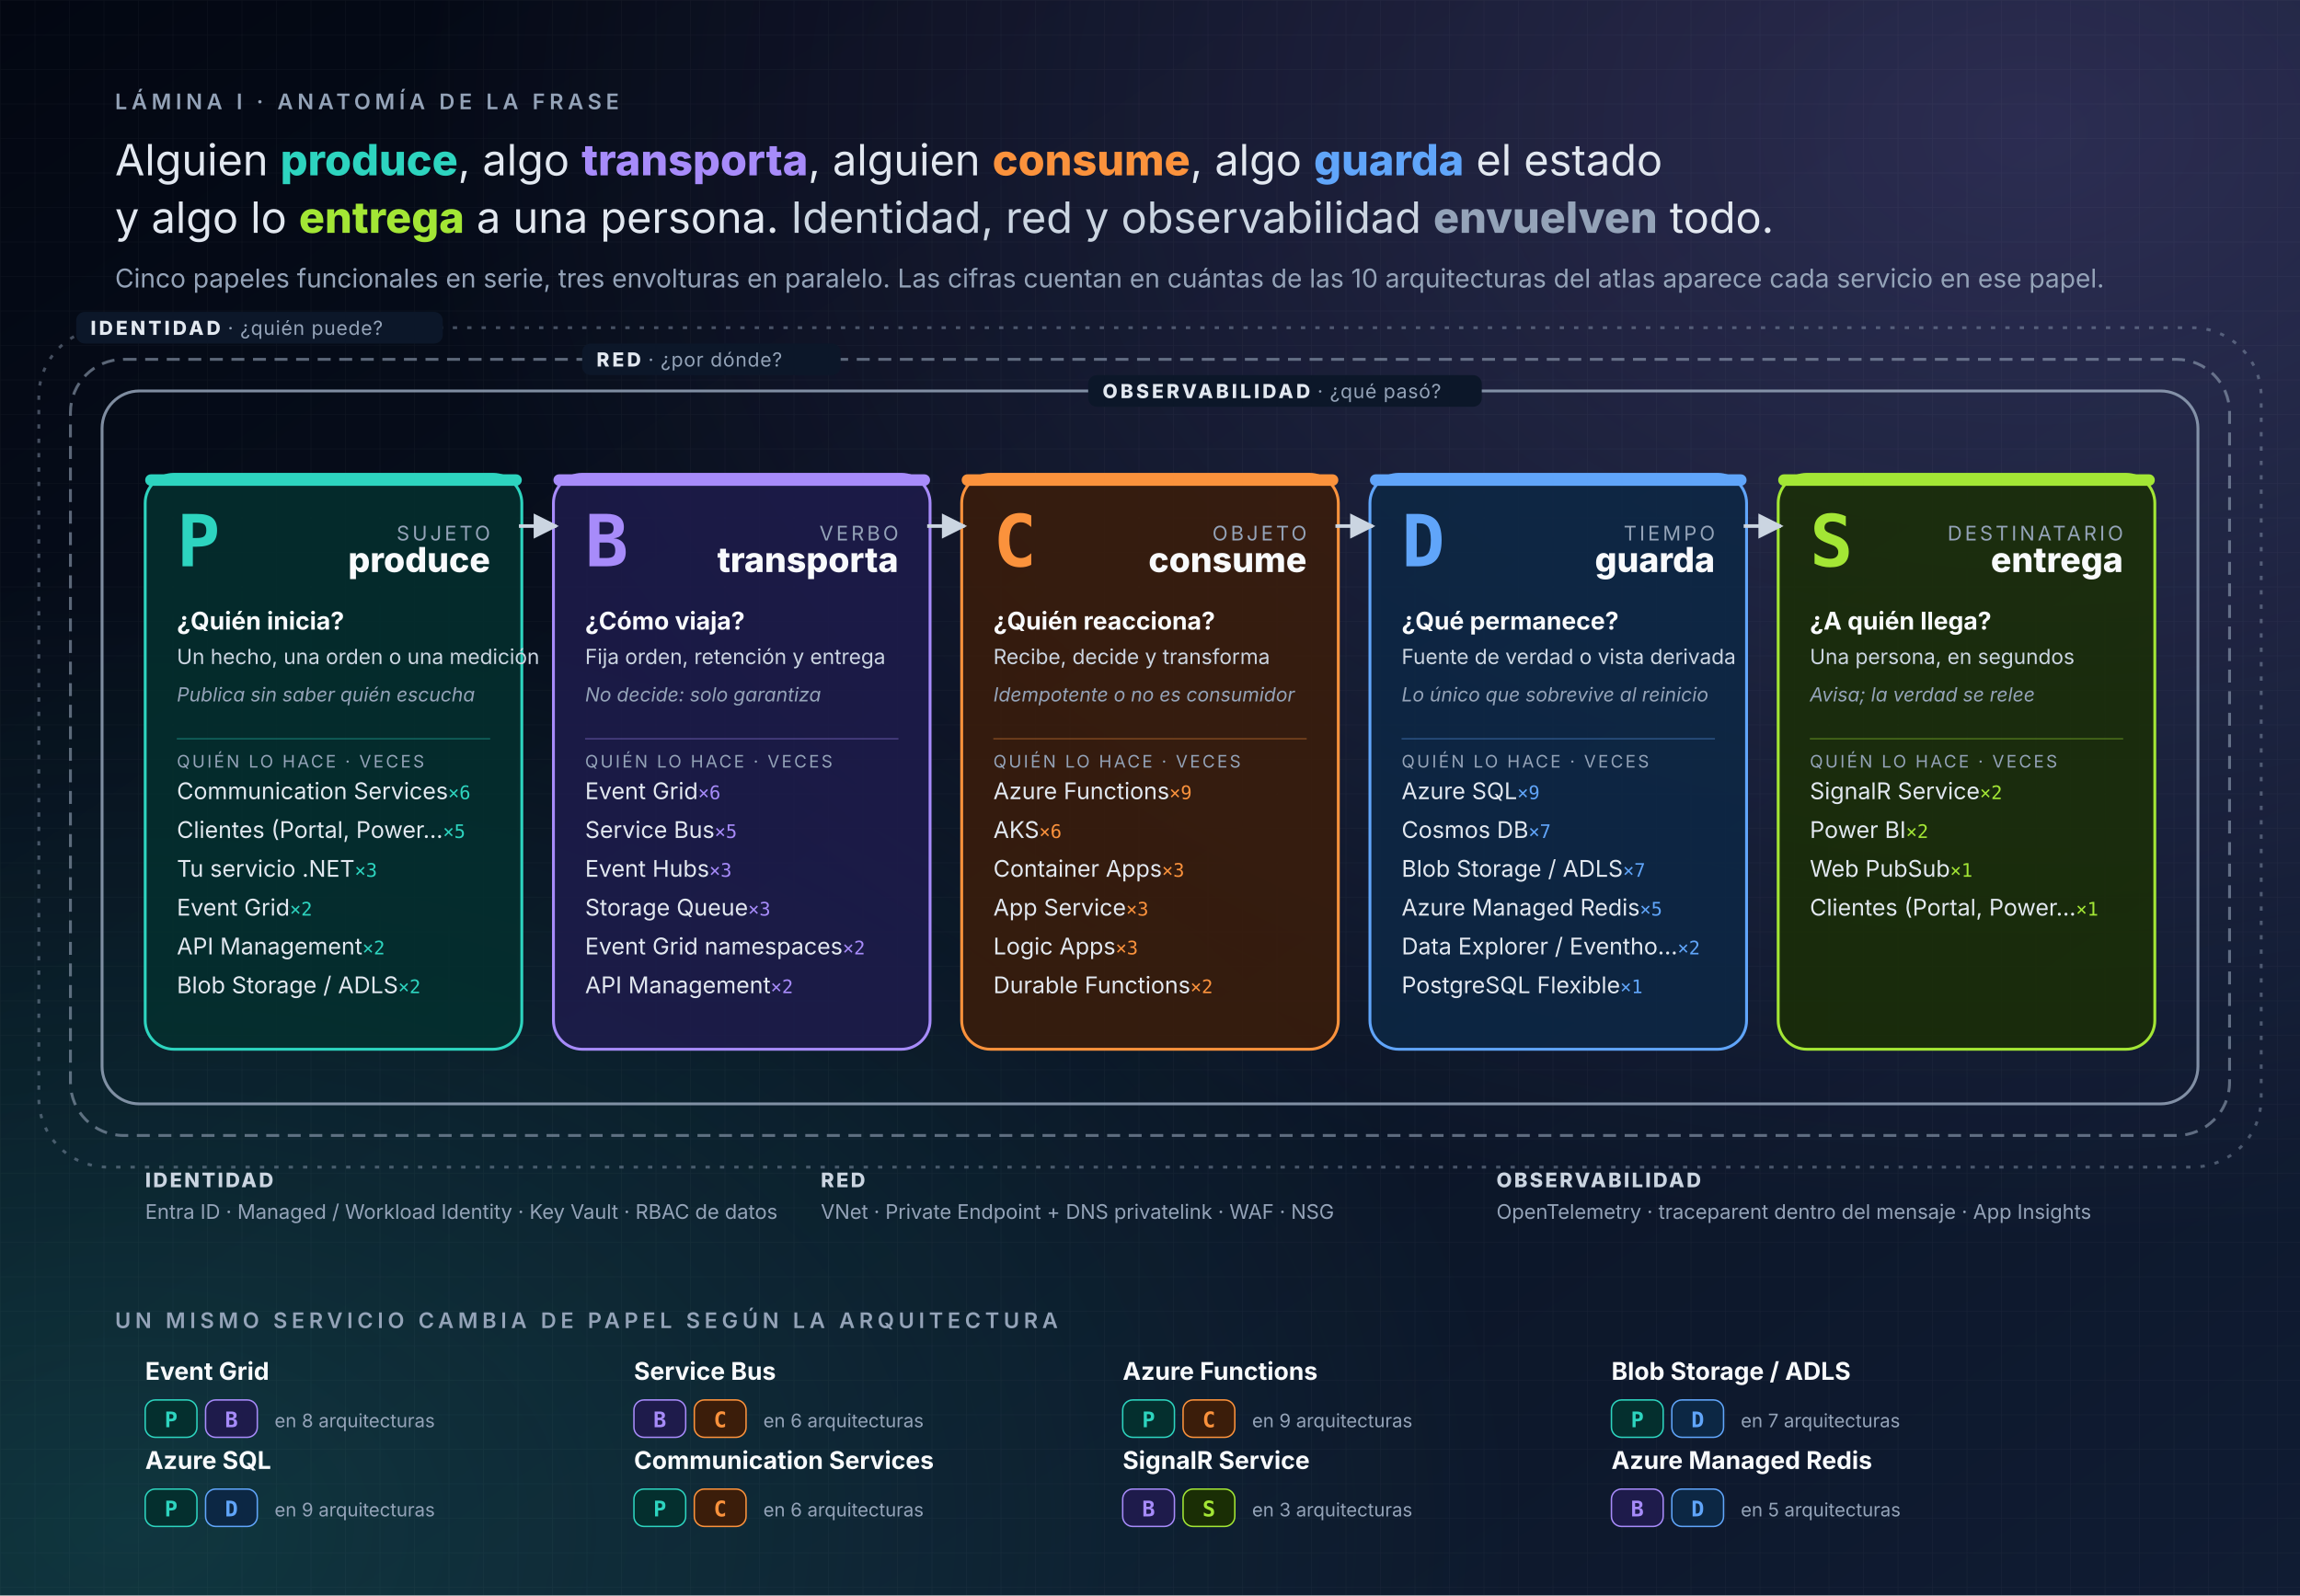
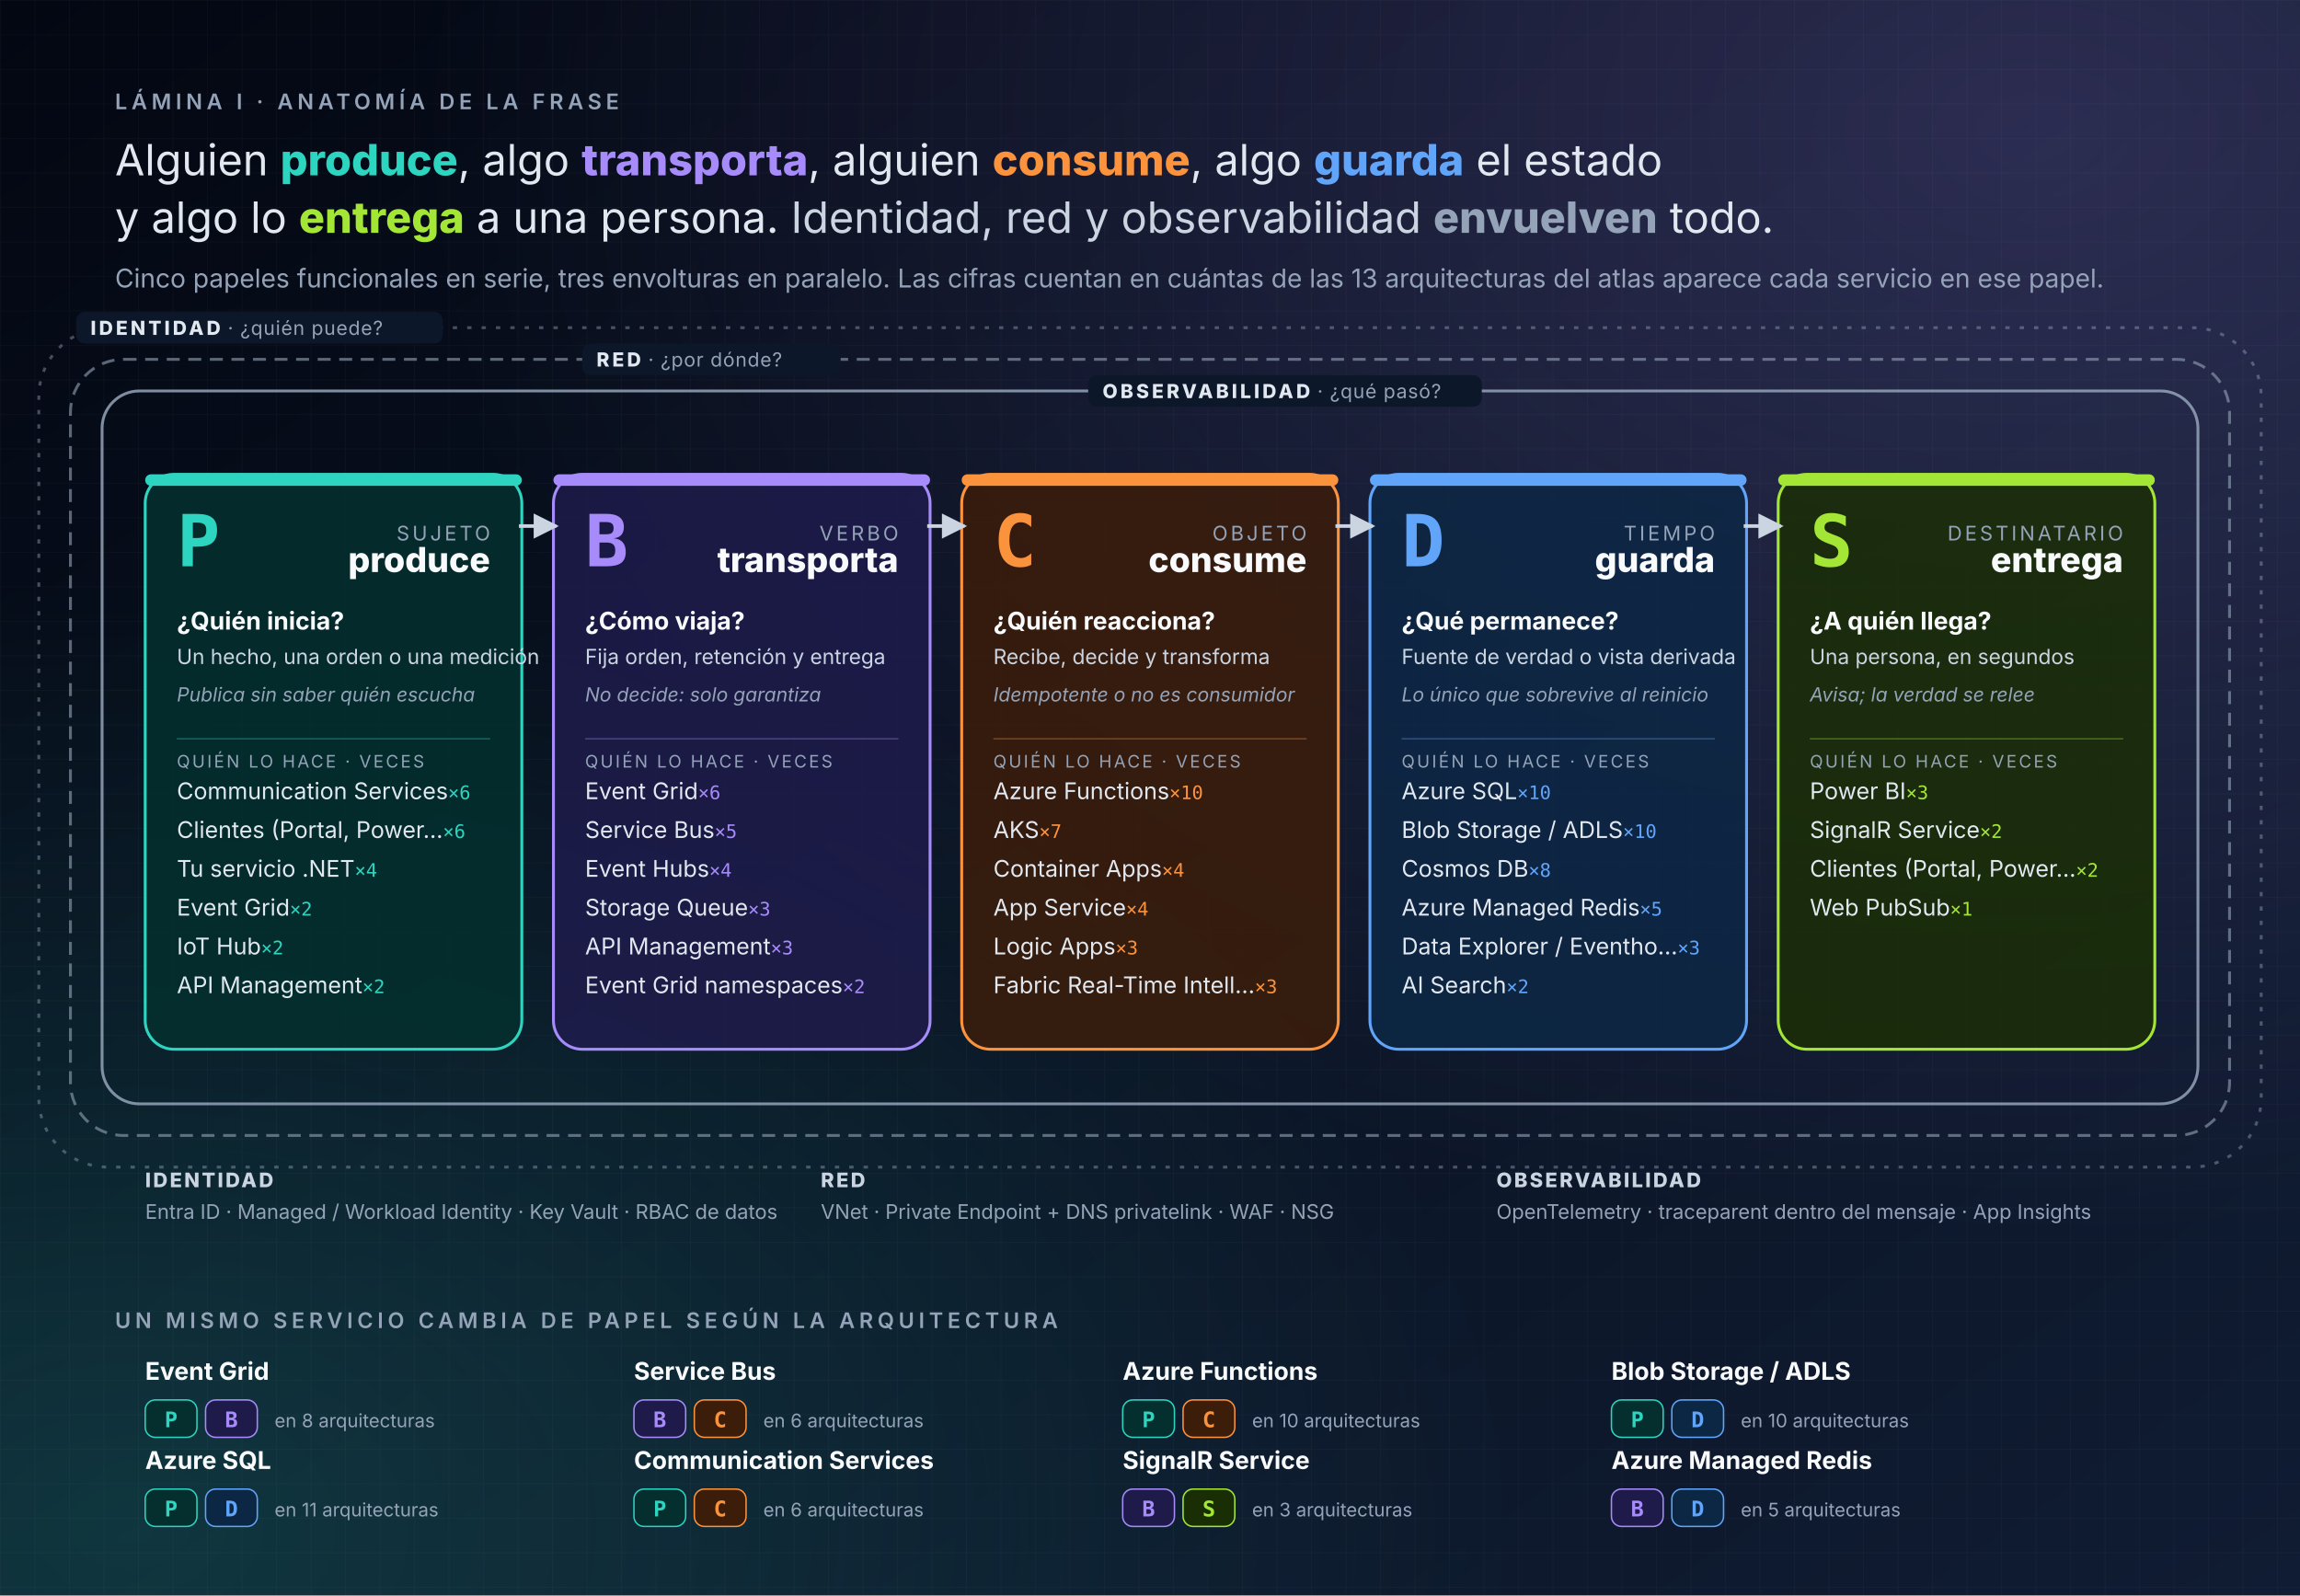
<svg xmlns="http://www.w3.org/2000/svg" viewBox="0 0 1600 1110" width="1600" height="1110" font-family="Segoe UI, Inter, 'Helvetica Neue', Arial, sans-serif" role="img" aria-labelledby="t">
  <defs>
    <linearGradient id="fondo" x1="0" y1="0" x2="1" y2="1">
      <stop offset="0" stop-color="#030712" />
      <stop offset="0.55" stop-color="#0A1424" />
      <stop offset="1" stop-color="#101C33" />
    </linearGradient>
    <radialGradient id="haloA" cx="0.88" cy="0.08" r="0.7">
      <stop offset="0" stop-color="#A78BFA" stop-opacity="0.22" />
      <stop offset="1" stop-color="#A78BFA" stop-opacity="0" />
    </radialGradient>
    <radialGradient id="haloB" cx="0.06" cy="0.96" r="0.6">
      <stop offset="0" stop-color="#2DD4BF" stop-opacity="0.18" />
      <stop offset="1" stop-color="#2DD4BF" stop-opacity="0" />
    </radialGradient>
    <pattern id="rejilla" width="24" height="24" patternUnits="userSpaceOnUse">
      <path d="M24 0H0V24" fill="none" stroke="#FFFFFF" stroke-opacity="0.035" />
    </pattern>
    <linearGradient id="trazo" x1="0" y1="0" x2="1" y2="0">
      <stop offset="0" stop-color="#2DD4BF" />
      <stop offset="0.25" stop-color="#A78BFA" />
      <stop offset="0.5" stop-color="#FB923C" />
      <stop offset="0.75" stop-color="#60A5FA" />
      <stop offset="1" stop-color="#A3E635" />
    </linearGradient>
    <marker id="flecha" viewBox="0 0 10 10" refX="9" refY="5" markerWidth="7" markerHeight="7" orient="auto-start-reverse">
      <path d="M0 0L10 5L0 10z" fill="#CBD5E1" />
    </marker>
  </defs>
  <rect width="1600" height="1110" fill="url(#fondo)" />
  <rect width="1600" height="1110" fill="url(#rejilla)" />
  <rect width="1600" height="1110" fill="url(#haloA)" />
  <rect width="1600" height="1110" fill="url(#haloB)" />
  <text x="80" y="76" font-size="15" font-weight="600" letter-spacing="3" fill="#94A3B8">LÁMINA I · ANATOMÍA DE LA FRASE</text>
  <text x="80" y="122" font-size="30" fill="#E2E8F0">Alguien <tspan fill="#2DD4BF" font-weight="800">produce</tspan>, algo <tspan fill="#A78BFA" font-weight="800">transporta</tspan>, alguien <tspan fill="#FB923C" font-weight="800">consume</tspan>, algo <tspan fill="#60A5FA" font-weight="800">guarda</tspan> el estado</text>
  <text x="80" y="162" font-size="30" fill="#E2E8F0">y algo lo <tspan fill="#A3E635" font-weight="800">entrega</tspan> a una persona. <tspan fill="#CBD5E1">Identidad, red y observabilidad</tspan>
    <tspan fill="#94A3B8" font-weight="800">envuelven</tspan> todo.</text>
-   <text x="80" y="200" font-size="18" fill="#94A3B8">Cinco papeles funcionales en serie, tres envolturas en paralelo. Las cifras cuentan en cuántas de las 10 arquitecturas del atlas aparece cada servicio en ese papel.</text>
+   <text x="80" y="200" font-size="18" fill="#94A3B8">Cinco papeles funcionales en serie, tres envolturas en paralelo. Las cifras cuentan en cuántas de las 13 arquitecturas del atlas aparece cada servicio en ese papel.</text>
  <rect x="27" y="228" width="1546" height="584" rx="48" fill="none" stroke="#94A3B8" stroke-opacity="0.45" stroke-width="2" stroke-dasharray="3 7" />
  <rect x="53" y="217" width="255" height="22" rx="6" fill="#0C1729" />
  <text x="63" y="233" font-size="13.5" font-weight="800" fill="#E2E8F0" letter-spacing="2">IDENTIDAD <tspan fill="#94A3B8" font-weight="400" letter-spacing="0.5">· ¿quién puede?</tspan>
  </text>
  <rect x="49" y="250" width="1502" height="540" rx="37" fill="none" stroke="#94A3B8" stroke-opacity="0.6" stroke-width="2" stroke-dasharray="9 6" />
  <rect x="405" y="239" width="179.8" height="22" rx="6" fill="#0C1729" />
  <text x="415" y="255" font-size="13.5" font-weight="800" fill="#E2E8F0" letter-spacing="2">RED <tspan fill="#94A3B8" font-weight="400" letter-spacing="0.5">· ¿por dónde?</tspan>
  </text>
  <rect x="71" y="272" width="1458" height="496" rx="26" fill="none" stroke="#94A3B8" stroke-opacity="0.85" stroke-width="2" />
  <rect x="757" y="261" width="273.8" height="22" rx="6" fill="#0C1729" />
  <text x="767" y="277" font-size="13.5" font-weight="800" fill="#E2E8F0" letter-spacing="2">OBSERVABILIDAD <tspan fill="#94A3B8" font-weight="400" letter-spacing="0.5">· ¿qué pasó?</tspan>
  </text>
  <g transform="translate(101,330)">
    <rect width="262" height="400" rx="20" fill="#042F2E" fill-opacity="0.85" stroke="#2DD4BF" stroke-width="2" />
    <rect width="262" height="8" rx="4" fill="#2DD4BF" />
    <text x="22" y="64" font-size="50" font-weight="800" fill="#2DD4BF" font-family="'IBM Plex Mono', 'JetBrains Mono', Consolas, monospace">P</text>
    <text x="240" y="46" font-size="14" fill="#94A3B8" text-anchor="end" letter-spacing="2">SUJETO</text>
    <text x="240" y="68" font-size="24" font-weight="800" fill="#F8FAFC" text-anchor="end">produce</text>
    <text x="22" y="108" font-size="17" font-weight="700" fill="#F8FAFC">¿Quién inicia?</text>
    <text x="22" y="132" font-size="14.5" fill="#CBD5E1">Un hecho, una orden o una medición</text>
    <text x="22" y="158" font-size="13.5" fill="#94A3B8" font-style="italic">Publica sin saber quién escucha</text>
    <line x1="22" y1="184" x2="240" y2="184" stroke="#2DD4BF" stroke-opacity="0.35" />
    <text x="22" y="204" font-size="12" fill="#94A3B8" letter-spacing="1.5">QUIÉN LO HACE · VECES</text>
    <text x="22" y="226" font-size="16" fill="#E2E8F0">Communication Services<tspan fill="#2DD4BF" font-family="'IBM Plex Mono', 'JetBrains Mono', Consolas, monospace" font-size="13">  ×6</tspan>
    </text>
-     <text x="22" y="253" font-size="16" fill="#E2E8F0">Clientes (Portal, Power…<tspan fill="#2DD4BF" font-family="'IBM Plex Mono', 'JetBrains Mono', Consolas, monospace" font-size="13">  ×5</tspan>
-     </text>
-     <text x="22" y="280" font-size="16" fill="#E2E8F0">Tu servicio .NET<tspan fill="#2DD4BF" font-family="'IBM Plex Mono', 'JetBrains Mono', Consolas, monospace" font-size="13">  ×3</tspan>
+     <text x="22" y="253" font-size="16" fill="#E2E8F0">Clientes (Portal, Power…<tspan fill="#2DD4BF" font-family="'IBM Plex Mono', 'JetBrains Mono', Consolas, monospace" font-size="13">  ×6</tspan>
+     </text>
+     <text x="22" y="280" font-size="16" fill="#E2E8F0">Tu servicio .NET<tspan fill="#2DD4BF" font-family="'IBM Plex Mono', 'JetBrains Mono', Consolas, monospace" font-size="13">  ×4</tspan>
    </text>
    <text x="22" y="307" font-size="16" fill="#E2E8F0">Event Grid<tspan fill="#2DD4BF" font-family="'IBM Plex Mono', 'JetBrains Mono', Consolas, monospace" font-size="13">  ×2</tspan>
    </text>
-     <text x="22" y="334" font-size="16" fill="#E2E8F0">API Management<tspan fill="#2DD4BF" font-family="'IBM Plex Mono', 'JetBrains Mono', Consolas, monospace" font-size="13">  ×2</tspan>
-     </text>
-     <text x="22" y="361" font-size="16" fill="#E2E8F0">Blob Storage / ADLS<tspan fill="#2DD4BF" font-family="'IBM Plex Mono', 'JetBrains Mono', Consolas, monospace" font-size="13">  ×2</tspan>
+     <text x="22" y="334" font-size="16" fill="#E2E8F0">IoT Hub<tspan fill="#2DD4BF" font-family="'IBM Plex Mono', 'JetBrains Mono', Consolas, monospace" font-size="13">  ×2</tspan>
+     </text>
+     <text x="22" y="361" font-size="16" fill="#E2E8F0">API Management<tspan fill="#2DD4BF" font-family="'IBM Plex Mono', 'JetBrains Mono', Consolas, monospace" font-size="13">  ×2</tspan>
    </text>
  </g>
  <g transform="translate(385,330)">
    <rect width="262" height="400" rx="20" fill="#1E1B4B" fill-opacity="0.85" stroke="#A78BFA" stroke-width="2" />
    <rect width="262" height="8" rx="4" fill="#A78BFA" />
    <text x="22" y="64" font-size="50" font-weight="800" fill="#A78BFA" font-family="'IBM Plex Mono', 'JetBrains Mono', Consolas, monospace">B</text>
    <text x="240" y="46" font-size="14" fill="#94A3B8" text-anchor="end" letter-spacing="2">VERBO</text>
    <text x="240" y="68" font-size="24" font-weight="800" fill="#F8FAFC" text-anchor="end">transporta</text>
    <text x="22" y="108" font-size="17" font-weight="700" fill="#F8FAFC">¿Cómo viaja?</text>
    <text x="22" y="132" font-size="14.5" fill="#CBD5E1">Fija orden, retención y entrega</text>
    <text x="22" y="158" font-size="13.5" fill="#94A3B8" font-style="italic">No decide: solo garantiza</text>
    <line x1="22" y1="184" x2="240" y2="184" stroke="#A78BFA" stroke-opacity="0.35" />
    <text x="22" y="204" font-size="12" fill="#94A3B8" letter-spacing="1.5">QUIÉN LO HACE · VECES</text>
    <text x="22" y="226" font-size="16" fill="#E2E8F0">Event Grid<tspan fill="#A78BFA" font-family="'IBM Plex Mono', 'JetBrains Mono', Consolas, monospace" font-size="13">  ×6</tspan>
    </text>
    <text x="22" y="253" font-size="16" fill="#E2E8F0">Service Bus<tspan fill="#A78BFA" font-family="'IBM Plex Mono', 'JetBrains Mono', Consolas, monospace" font-size="13">  ×5</tspan>
    </text>
-     <text x="22" y="280" font-size="16" fill="#E2E8F0">Event Hubs<tspan fill="#A78BFA" font-family="'IBM Plex Mono', 'JetBrains Mono', Consolas, monospace" font-size="13">  ×3</tspan>
+     <text x="22" y="280" font-size="16" fill="#E2E8F0">Event Hubs<tspan fill="#A78BFA" font-family="'IBM Plex Mono', 'JetBrains Mono', Consolas, monospace" font-size="13">  ×4</tspan>
    </text>
    <text x="22" y="307" font-size="16" fill="#E2E8F0">Storage Queue<tspan fill="#A78BFA" font-family="'IBM Plex Mono', 'JetBrains Mono', Consolas, monospace" font-size="13">  ×3</tspan>
    </text>
-     <text x="22" y="334" font-size="16" fill="#E2E8F0">Event Grid namespaces<tspan fill="#A78BFA" font-family="'IBM Plex Mono', 'JetBrains Mono', Consolas, monospace" font-size="13">  ×2</tspan>
-     </text>
-     <text x="22" y="361" font-size="16" fill="#E2E8F0">API Management<tspan fill="#A78BFA" font-family="'IBM Plex Mono', 'JetBrains Mono', Consolas, monospace" font-size="13">  ×2</tspan>
+     <text x="22" y="334" font-size="16" fill="#E2E8F0">API Management<tspan fill="#A78BFA" font-family="'IBM Plex Mono', 'JetBrains Mono', Consolas, monospace" font-size="13">  ×3</tspan>
+     </text>
+     <text x="22" y="361" font-size="16" fill="#E2E8F0">Event Grid namespaces<tspan fill="#A78BFA" font-family="'IBM Plex Mono', 'JetBrains Mono', Consolas, monospace" font-size="13">  ×2</tspan>
    </text>
  </g>
  <g transform="translate(669,330)">
    <rect width="262" height="400" rx="20" fill="#3B1D0A" fill-opacity="0.85" stroke="#FB923C" stroke-width="2" />
    <rect width="262" height="8" rx="4" fill="#FB923C" />
    <text x="22" y="64" font-size="50" font-weight="800" fill="#FB923C" font-family="'IBM Plex Mono', 'JetBrains Mono', Consolas, monospace">C</text>
    <text x="240" y="46" font-size="14" fill="#94A3B8" text-anchor="end" letter-spacing="2">OBJETO</text>
    <text x="240" y="68" font-size="24" font-weight="800" fill="#F8FAFC" text-anchor="end">consume</text>
    <text x="22" y="108" font-size="17" font-weight="700" fill="#F8FAFC">¿Quién reacciona?</text>
    <text x="22" y="132" font-size="14.5" fill="#CBD5E1">Recibe, decide y transforma</text>
    <text x="22" y="158" font-size="13.5" fill="#94A3B8" font-style="italic">Idempotente o no es consumidor</text>
    <line x1="22" y1="184" x2="240" y2="184" stroke="#FB923C" stroke-opacity="0.35" />
    <text x="22" y="204" font-size="12" fill="#94A3B8" letter-spacing="1.5">QUIÉN LO HACE · VECES</text>
-     <text x="22" y="226" font-size="16" fill="#E2E8F0">Azure Functions<tspan fill="#FB923C" font-family="'IBM Plex Mono', 'JetBrains Mono', Consolas, monospace" font-size="13">  ×9</tspan>
-     </text>
-     <text x="22" y="253" font-size="16" fill="#E2E8F0">AKS<tspan fill="#FB923C" font-family="'IBM Plex Mono', 'JetBrains Mono', Consolas, monospace" font-size="13">  ×6</tspan>
-     </text>
-     <text x="22" y="280" font-size="16" fill="#E2E8F0">Container Apps<tspan fill="#FB923C" font-family="'IBM Plex Mono', 'JetBrains Mono', Consolas, monospace" font-size="13">  ×3</tspan>
-     </text>
-     <text x="22" y="307" font-size="16" fill="#E2E8F0">App Service<tspan fill="#FB923C" font-family="'IBM Plex Mono', 'JetBrains Mono', Consolas, monospace" font-size="13">  ×3</tspan>
+     <text x="22" y="226" font-size="16" fill="#E2E8F0">Azure Functions<tspan fill="#FB923C" font-family="'IBM Plex Mono', 'JetBrains Mono', Consolas, monospace" font-size="13">  ×10</tspan>
+     </text>
+     <text x="22" y="253" font-size="16" fill="#E2E8F0">AKS<tspan fill="#FB923C" font-family="'IBM Plex Mono', 'JetBrains Mono', Consolas, monospace" font-size="13">  ×7</tspan>
+     </text>
+     <text x="22" y="280" font-size="16" fill="#E2E8F0">Container Apps<tspan fill="#FB923C" font-family="'IBM Plex Mono', 'JetBrains Mono', Consolas, monospace" font-size="13">  ×4</tspan>
+     </text>
+     <text x="22" y="307" font-size="16" fill="#E2E8F0">App Service<tspan fill="#FB923C" font-family="'IBM Plex Mono', 'JetBrains Mono', Consolas, monospace" font-size="13">  ×4</tspan>
    </text>
    <text x="22" y="334" font-size="16" fill="#E2E8F0">Logic Apps<tspan fill="#FB923C" font-family="'IBM Plex Mono', 'JetBrains Mono', Consolas, monospace" font-size="13">  ×3</tspan>
    </text>
-     <text x="22" y="361" font-size="16" fill="#E2E8F0">Durable Functions<tspan fill="#FB923C" font-family="'IBM Plex Mono', 'JetBrains Mono', Consolas, monospace" font-size="13">  ×2</tspan>
+     <text x="22" y="361" font-size="16" fill="#E2E8F0">Fabric Real-Time Intell…<tspan fill="#FB923C" font-family="'IBM Plex Mono', 'JetBrains Mono', Consolas, monospace" font-size="13">  ×3</tspan>
    </text>
  </g>
  <g transform="translate(953,330)">
    <rect width="262" height="400" rx="20" fill="#0C2744" fill-opacity="0.85" stroke="#60A5FA" stroke-width="2" />
    <rect width="262" height="8" rx="4" fill="#60A5FA" />
    <text x="22" y="64" font-size="50" font-weight="800" fill="#60A5FA" font-family="'IBM Plex Mono', 'JetBrains Mono', Consolas, monospace">D</text>
    <text x="240" y="46" font-size="14" fill="#94A3B8" text-anchor="end" letter-spacing="2">TIEMPO</text>
    <text x="240" y="68" font-size="24" font-weight="800" fill="#F8FAFC" text-anchor="end">guarda</text>
    <text x="22" y="108" font-size="17" font-weight="700" fill="#F8FAFC">¿Qué permanece?</text>
    <text x="22" y="132" font-size="14.5" fill="#CBD5E1">Fuente de verdad o vista derivada</text>
    <text x="22" y="158" font-size="13.5" fill="#94A3B8" font-style="italic">Lo único que sobrevive al reinicio</text>
    <line x1="22" y1="184" x2="240" y2="184" stroke="#60A5FA" stroke-opacity="0.35" />
    <text x="22" y="204" font-size="12" fill="#94A3B8" letter-spacing="1.5">QUIÉN LO HACE · VECES</text>
-     <text x="22" y="226" font-size="16" fill="#E2E8F0">Azure SQL<tspan fill="#60A5FA" font-family="'IBM Plex Mono', 'JetBrains Mono', Consolas, monospace" font-size="13">  ×9</tspan>
-     </text>
-     <text x="22" y="253" font-size="16" fill="#E2E8F0">Cosmos DB<tspan fill="#60A5FA" font-family="'IBM Plex Mono', 'JetBrains Mono', Consolas, monospace" font-size="13">  ×7</tspan>
-     </text>
-     <text x="22" y="280" font-size="16" fill="#E2E8F0">Blob Storage / ADLS<tspan fill="#60A5FA" font-family="'IBM Plex Mono', 'JetBrains Mono', Consolas, monospace" font-size="13">  ×7</tspan>
+     <text x="22" y="226" font-size="16" fill="#E2E8F0">Azure SQL<tspan fill="#60A5FA" font-family="'IBM Plex Mono', 'JetBrains Mono', Consolas, monospace" font-size="13">  ×10</tspan>
+     </text>
+     <text x="22" y="253" font-size="16" fill="#E2E8F0">Blob Storage / ADLS<tspan fill="#60A5FA" font-family="'IBM Plex Mono', 'JetBrains Mono', Consolas, monospace" font-size="13">  ×10</tspan>
+     </text>
+     <text x="22" y="280" font-size="16" fill="#E2E8F0">Cosmos DB<tspan fill="#60A5FA" font-family="'IBM Plex Mono', 'JetBrains Mono', Consolas, monospace" font-size="13">  ×8</tspan>
    </text>
    <text x="22" y="307" font-size="16" fill="#E2E8F0">Azure Managed Redis<tspan fill="#60A5FA" font-family="'IBM Plex Mono', 'JetBrains Mono', Consolas, monospace" font-size="13">  ×5</tspan>
    </text>
-     <text x="22" y="334" font-size="16" fill="#E2E8F0">Data Explorer / Eventho…<tspan fill="#60A5FA" font-family="'IBM Plex Mono', 'JetBrains Mono', Consolas, monospace" font-size="13">  ×2</tspan>
-     </text>
-     <text x="22" y="361" font-size="16" fill="#E2E8F0">PostgreSQL Flexible<tspan fill="#60A5FA" font-family="'IBM Plex Mono', 'JetBrains Mono', Consolas, monospace" font-size="13">  ×1</tspan>
+     <text x="22" y="334" font-size="16" fill="#E2E8F0">Data Explorer / Eventho…<tspan fill="#60A5FA" font-family="'IBM Plex Mono', 'JetBrains Mono', Consolas, monospace" font-size="13">  ×3</tspan>
+     </text>
+     <text x="22" y="361" font-size="16" fill="#E2E8F0">AI Search<tspan fill="#60A5FA" font-family="'IBM Plex Mono', 'JetBrains Mono', Consolas, monospace" font-size="13">  ×2</tspan>
    </text>
  </g>
  <g transform="translate(1237,330)">
    <rect width="262" height="400" rx="20" fill="#1A2E05" fill-opacity="0.85" stroke="#A3E635" stroke-width="2" />
    <rect width="262" height="8" rx="4" fill="#A3E635" />
    <text x="22" y="64" font-size="50" font-weight="800" fill="#A3E635" font-family="'IBM Plex Mono', 'JetBrains Mono', Consolas, monospace">S</text>
    <text x="240" y="46" font-size="14" fill="#94A3B8" text-anchor="end" letter-spacing="2">DESTINATARIO</text>
    <text x="240" y="68" font-size="24" font-weight="800" fill="#F8FAFC" text-anchor="end">entrega</text>
    <text x="22" y="108" font-size="17" font-weight="700" fill="#F8FAFC">¿A quién llega?</text>
    <text x="22" y="132" font-size="14.5" fill="#CBD5E1">Una persona, en segundos</text>
    <text x="22" y="158" font-size="13.5" fill="#94A3B8" font-style="italic">Avisa; la verdad se relee</text>
    <line x1="22" y1="184" x2="240" y2="184" stroke="#A3E635" stroke-opacity="0.35" />
    <text x="22" y="204" font-size="12" fill="#94A3B8" letter-spacing="1.5">QUIÉN LO HACE · VECES</text>
-     <text x="22" y="226" font-size="16" fill="#E2E8F0">SignalR Service<tspan fill="#A3E635" font-family="'IBM Plex Mono', 'JetBrains Mono', Consolas, monospace" font-size="13">  ×2</tspan>
-     </text>
-     <text x="22" y="253" font-size="16" fill="#E2E8F0">Power BI<tspan fill="#A3E635" font-family="'IBM Plex Mono', 'JetBrains Mono', Consolas, monospace" font-size="13">  ×2</tspan>
-     </text>
-     <text x="22" y="280" font-size="16" fill="#E2E8F0">Web PubSub<tspan fill="#A3E635" font-family="'IBM Plex Mono', 'JetBrains Mono', Consolas, monospace" font-size="13">  ×1</tspan>
-     </text>
-     <text x="22" y="307" font-size="16" fill="#E2E8F0">Clientes (Portal, Power…<tspan fill="#A3E635" font-family="'IBM Plex Mono', 'JetBrains Mono', Consolas, monospace" font-size="13">  ×1</tspan>
+     <text x="22" y="226" font-size="16" fill="#E2E8F0">Power BI<tspan fill="#A3E635" font-family="'IBM Plex Mono', 'JetBrains Mono', Consolas, monospace" font-size="13">  ×3</tspan>
+     </text>
+     <text x="22" y="253" font-size="16" fill="#E2E8F0">SignalR Service<tspan fill="#A3E635" font-family="'IBM Plex Mono', 'JetBrains Mono', Consolas, monospace" font-size="13">  ×2</tspan>
+     </text>
+     <text x="22" y="280" font-size="16" fill="#E2E8F0">Clientes (Portal, Power…<tspan fill="#A3E635" font-family="'IBM Plex Mono', 'JetBrains Mono', Consolas, monospace" font-size="13">  ×2</tspan>
+     </text>
+     <text x="22" y="307" font-size="16" fill="#E2E8F0">Web PubSub<tspan fill="#A3E635" font-family="'IBM Plex Mono', 'JetBrains Mono', Consolas, monospace" font-size="13">  ×1</tspan>
    </text>
  </g>
  <line x1="361" y1="366" x2="387" y2="366" stroke="#CBD5E1" stroke-width="2.5" marker-end="url(#flecha)" />
  <line x1="645" y1="366" x2="671" y2="366" stroke="#CBD5E1" stroke-width="2.5" marker-end="url(#flecha)" />
  <line x1="929" y1="366" x2="955" y2="366" stroke="#CBD5E1" stroke-width="2.5" marker-end="url(#flecha)" />
  <line x1="1213" y1="366" x2="1239" y2="366" stroke="#CBD5E1" stroke-width="2.5" marker-end="url(#flecha)" />
  <g transform="translate(101,826)">
    <text font-size="14" font-weight="800" fill="#CBD5E1" letter-spacing="1.5">IDENTIDAD</text>
    <text y="22" font-size="14" fill="#94A3B8">Entra ID · Managed / Workload Identity · Key Vault · RBAC de datos</text>
  </g>
  <g transform="translate(571,826)">
    <text font-size="14" font-weight="800" fill="#CBD5E1" letter-spacing="1.5">RED</text>
    <text y="22" font-size="14" fill="#94A3B8">VNet · Private Endpoint + DNS privatelink · WAF · NSG</text>
  </g>
  <g transform="translate(1041,826)">
    <text font-size="14" font-weight="800" fill="#CBD5E1" letter-spacing="1.5">OBSERVABILIDAD</text>
    <text y="22" font-size="14" fill="#94A3B8">OpenTelemetry · traceparent dentro del mensaje · App Insights</text>
  </g>
  <text x="80" y="924" font-size="15" font-weight="600" letter-spacing="3" fill="#94A3B8">UN MISMO SERVICIO CAMBIA DE PAPEL SEGÚN LA ARQUITECTURA</text>
  <g transform="translate(101,960)">
    <text font-size="17" font-weight="700" fill="#F8FAFC">Event Grid</text>
    <g transform="translate(0,14)">
      <rect width="36" height="26" rx="7" fill="#042F2E" stroke="#2DD4BF" />
      <text x="18" y="19" font-size="15" font-weight="800" fill="#2DD4BF" text-anchor="middle" font-family="'IBM Plex Mono', 'JetBrains Mono', Consolas, monospace">P</text>
    </g>
    <g transform="translate(42,14)">
      <rect width="36" height="26" rx="7" fill="#1E1B4B" stroke="#A78BFA" />
      <text x="18" y="19" font-size="15" font-weight="800" fill="#A78BFA" text-anchor="middle" font-family="'IBM Plex Mono', 'JetBrains Mono', Consolas, monospace">B</text>
    </g>
    <text x="90" y="33" font-size="13" fill="#94A3B8">en 8 arquitecturas</text>
  </g>
  <g transform="translate(441,960)">
    <text font-size="17" font-weight="700" fill="#F8FAFC">Service Bus</text>
    <g transform="translate(0,14)">
      <rect width="36" height="26" rx="7" fill="#1E1B4B" stroke="#A78BFA" />
      <text x="18" y="19" font-size="15" font-weight="800" fill="#A78BFA" text-anchor="middle" font-family="'IBM Plex Mono', 'JetBrains Mono', Consolas, monospace">B</text>
    </g>
    <g transform="translate(42,14)">
      <rect width="36" height="26" rx="7" fill="#3B1D0A" stroke="#FB923C" />
      <text x="18" y="19" font-size="15" font-weight="800" fill="#FB923C" text-anchor="middle" font-family="'IBM Plex Mono', 'JetBrains Mono', Consolas, monospace">C</text>
    </g>
    <text x="90" y="33" font-size="13" fill="#94A3B8">en 6 arquitecturas</text>
  </g>
  <g transform="translate(781,960)">
    <text font-size="17" font-weight="700" fill="#F8FAFC">Azure Functions</text>
    <g transform="translate(0,14)">
      <rect width="36" height="26" rx="7" fill="#042F2E" stroke="#2DD4BF" />
      <text x="18" y="19" font-size="15" font-weight="800" fill="#2DD4BF" text-anchor="middle" font-family="'IBM Plex Mono', 'JetBrains Mono', Consolas, monospace">P</text>
    </g>
    <g transform="translate(42,14)">
      <rect width="36" height="26" rx="7" fill="#3B1D0A" stroke="#FB923C" />
      <text x="18" y="19" font-size="15" font-weight="800" fill="#FB923C" text-anchor="middle" font-family="'IBM Plex Mono', 'JetBrains Mono', Consolas, monospace">C</text>
    </g>
-     <text x="90" y="33" font-size="13" fill="#94A3B8">en 9 arquitecturas</text>
+     <text x="90" y="33" font-size="13" fill="#94A3B8">en 10 arquitecturas</text>
  </g>
  <g transform="translate(1121,960)">
    <text font-size="17" font-weight="700" fill="#F8FAFC">Blob Storage / ADLS</text>
    <g transform="translate(0,14)">
      <rect width="36" height="26" rx="7" fill="#042F2E" stroke="#2DD4BF" />
      <text x="18" y="19" font-size="15" font-weight="800" fill="#2DD4BF" text-anchor="middle" font-family="'IBM Plex Mono', 'JetBrains Mono', Consolas, monospace">P</text>
    </g>
    <g transform="translate(42,14)">
      <rect width="36" height="26" rx="7" fill="#0C2744" stroke="#60A5FA" />
      <text x="18" y="19" font-size="15" font-weight="800" fill="#60A5FA" text-anchor="middle" font-family="'IBM Plex Mono', 'JetBrains Mono', Consolas, monospace">D</text>
    </g>
-     <text x="90" y="33" font-size="13" fill="#94A3B8">en 7 arquitecturas</text>
+     <text x="90" y="33" font-size="13" fill="#94A3B8">en 10 arquitecturas</text>
  </g>
  <g transform="translate(101,1022)">
    <text font-size="17" font-weight="700" fill="#F8FAFC">Azure SQL</text>
    <g transform="translate(0,14)">
      <rect width="36" height="26" rx="7" fill="#042F2E" stroke="#2DD4BF" />
      <text x="18" y="19" font-size="15" font-weight="800" fill="#2DD4BF" text-anchor="middle" font-family="'IBM Plex Mono', 'JetBrains Mono', Consolas, monospace">P</text>
    </g>
    <g transform="translate(42,14)">
      <rect width="36" height="26" rx="7" fill="#0C2744" stroke="#60A5FA" />
      <text x="18" y="19" font-size="15" font-weight="800" fill="#60A5FA" text-anchor="middle" font-family="'IBM Plex Mono', 'JetBrains Mono', Consolas, monospace">D</text>
    </g>
-     <text x="90" y="33" font-size="13" fill="#94A3B8">en 9 arquitecturas</text>
+     <text x="90" y="33" font-size="13" fill="#94A3B8">en 11 arquitecturas</text>
  </g>
  <g transform="translate(441,1022)">
    <text font-size="17" font-weight="700" fill="#F8FAFC">Communication Services</text>
    <g transform="translate(0,14)">
      <rect width="36" height="26" rx="7" fill="#042F2E" stroke="#2DD4BF" />
      <text x="18" y="19" font-size="15" font-weight="800" fill="#2DD4BF" text-anchor="middle" font-family="'IBM Plex Mono', 'JetBrains Mono', Consolas, monospace">P</text>
    </g>
    <g transform="translate(42,14)">
      <rect width="36" height="26" rx="7" fill="#3B1D0A" stroke="#FB923C" />
      <text x="18" y="19" font-size="15" font-weight="800" fill="#FB923C" text-anchor="middle" font-family="'IBM Plex Mono', 'JetBrains Mono', Consolas, monospace">C</text>
    </g>
    <text x="90" y="33" font-size="13" fill="#94A3B8">en 6 arquitecturas</text>
  </g>
  <g transform="translate(781,1022)">
    <text font-size="17" font-weight="700" fill="#F8FAFC">SignalR Service</text>
    <g transform="translate(0,14)">
      <rect width="36" height="26" rx="7" fill="#1E1B4B" stroke="#A78BFA" />
      <text x="18" y="19" font-size="15" font-weight="800" fill="#A78BFA" text-anchor="middle" font-family="'IBM Plex Mono', 'JetBrains Mono', Consolas, monospace">B</text>
    </g>
    <g transform="translate(42,14)">
      <rect width="36" height="26" rx="7" fill="#1A2E05" stroke="#A3E635" />
      <text x="18" y="19" font-size="15" font-weight="800" fill="#A3E635" text-anchor="middle" font-family="'IBM Plex Mono', 'JetBrains Mono', Consolas, monospace">S</text>
    </g>
    <text x="90" y="33" font-size="13" fill="#94A3B8">en 3 arquitecturas</text>
  </g>
  <g transform="translate(1121,1022)">
    <text font-size="17" font-weight="700" fill="#F8FAFC">Azure Managed Redis</text>
    <g transform="translate(0,14)">
      <rect width="36" height="26" rx="7" fill="#1E1B4B" stroke="#A78BFA" />
      <text x="18" y="19" font-size="15" font-weight="800" fill="#A78BFA" text-anchor="middle" font-family="'IBM Plex Mono', 'JetBrains Mono', Consolas, monospace">B</text>
    </g>
    <g transform="translate(42,14)">
      <rect width="36" height="26" rx="7" fill="#0C2744" stroke="#60A5FA" />
      <text x="18" y="19" font-size="15" font-weight="800" fill="#60A5FA" text-anchor="middle" font-family="'IBM Plex Mono', 'JetBrains Mono', Consolas, monospace">D</text>
    </g>
    <text x="90" y="33" font-size="13" fill="#94A3B8">en 5 arquitecturas</text>
  </g>
</svg>
